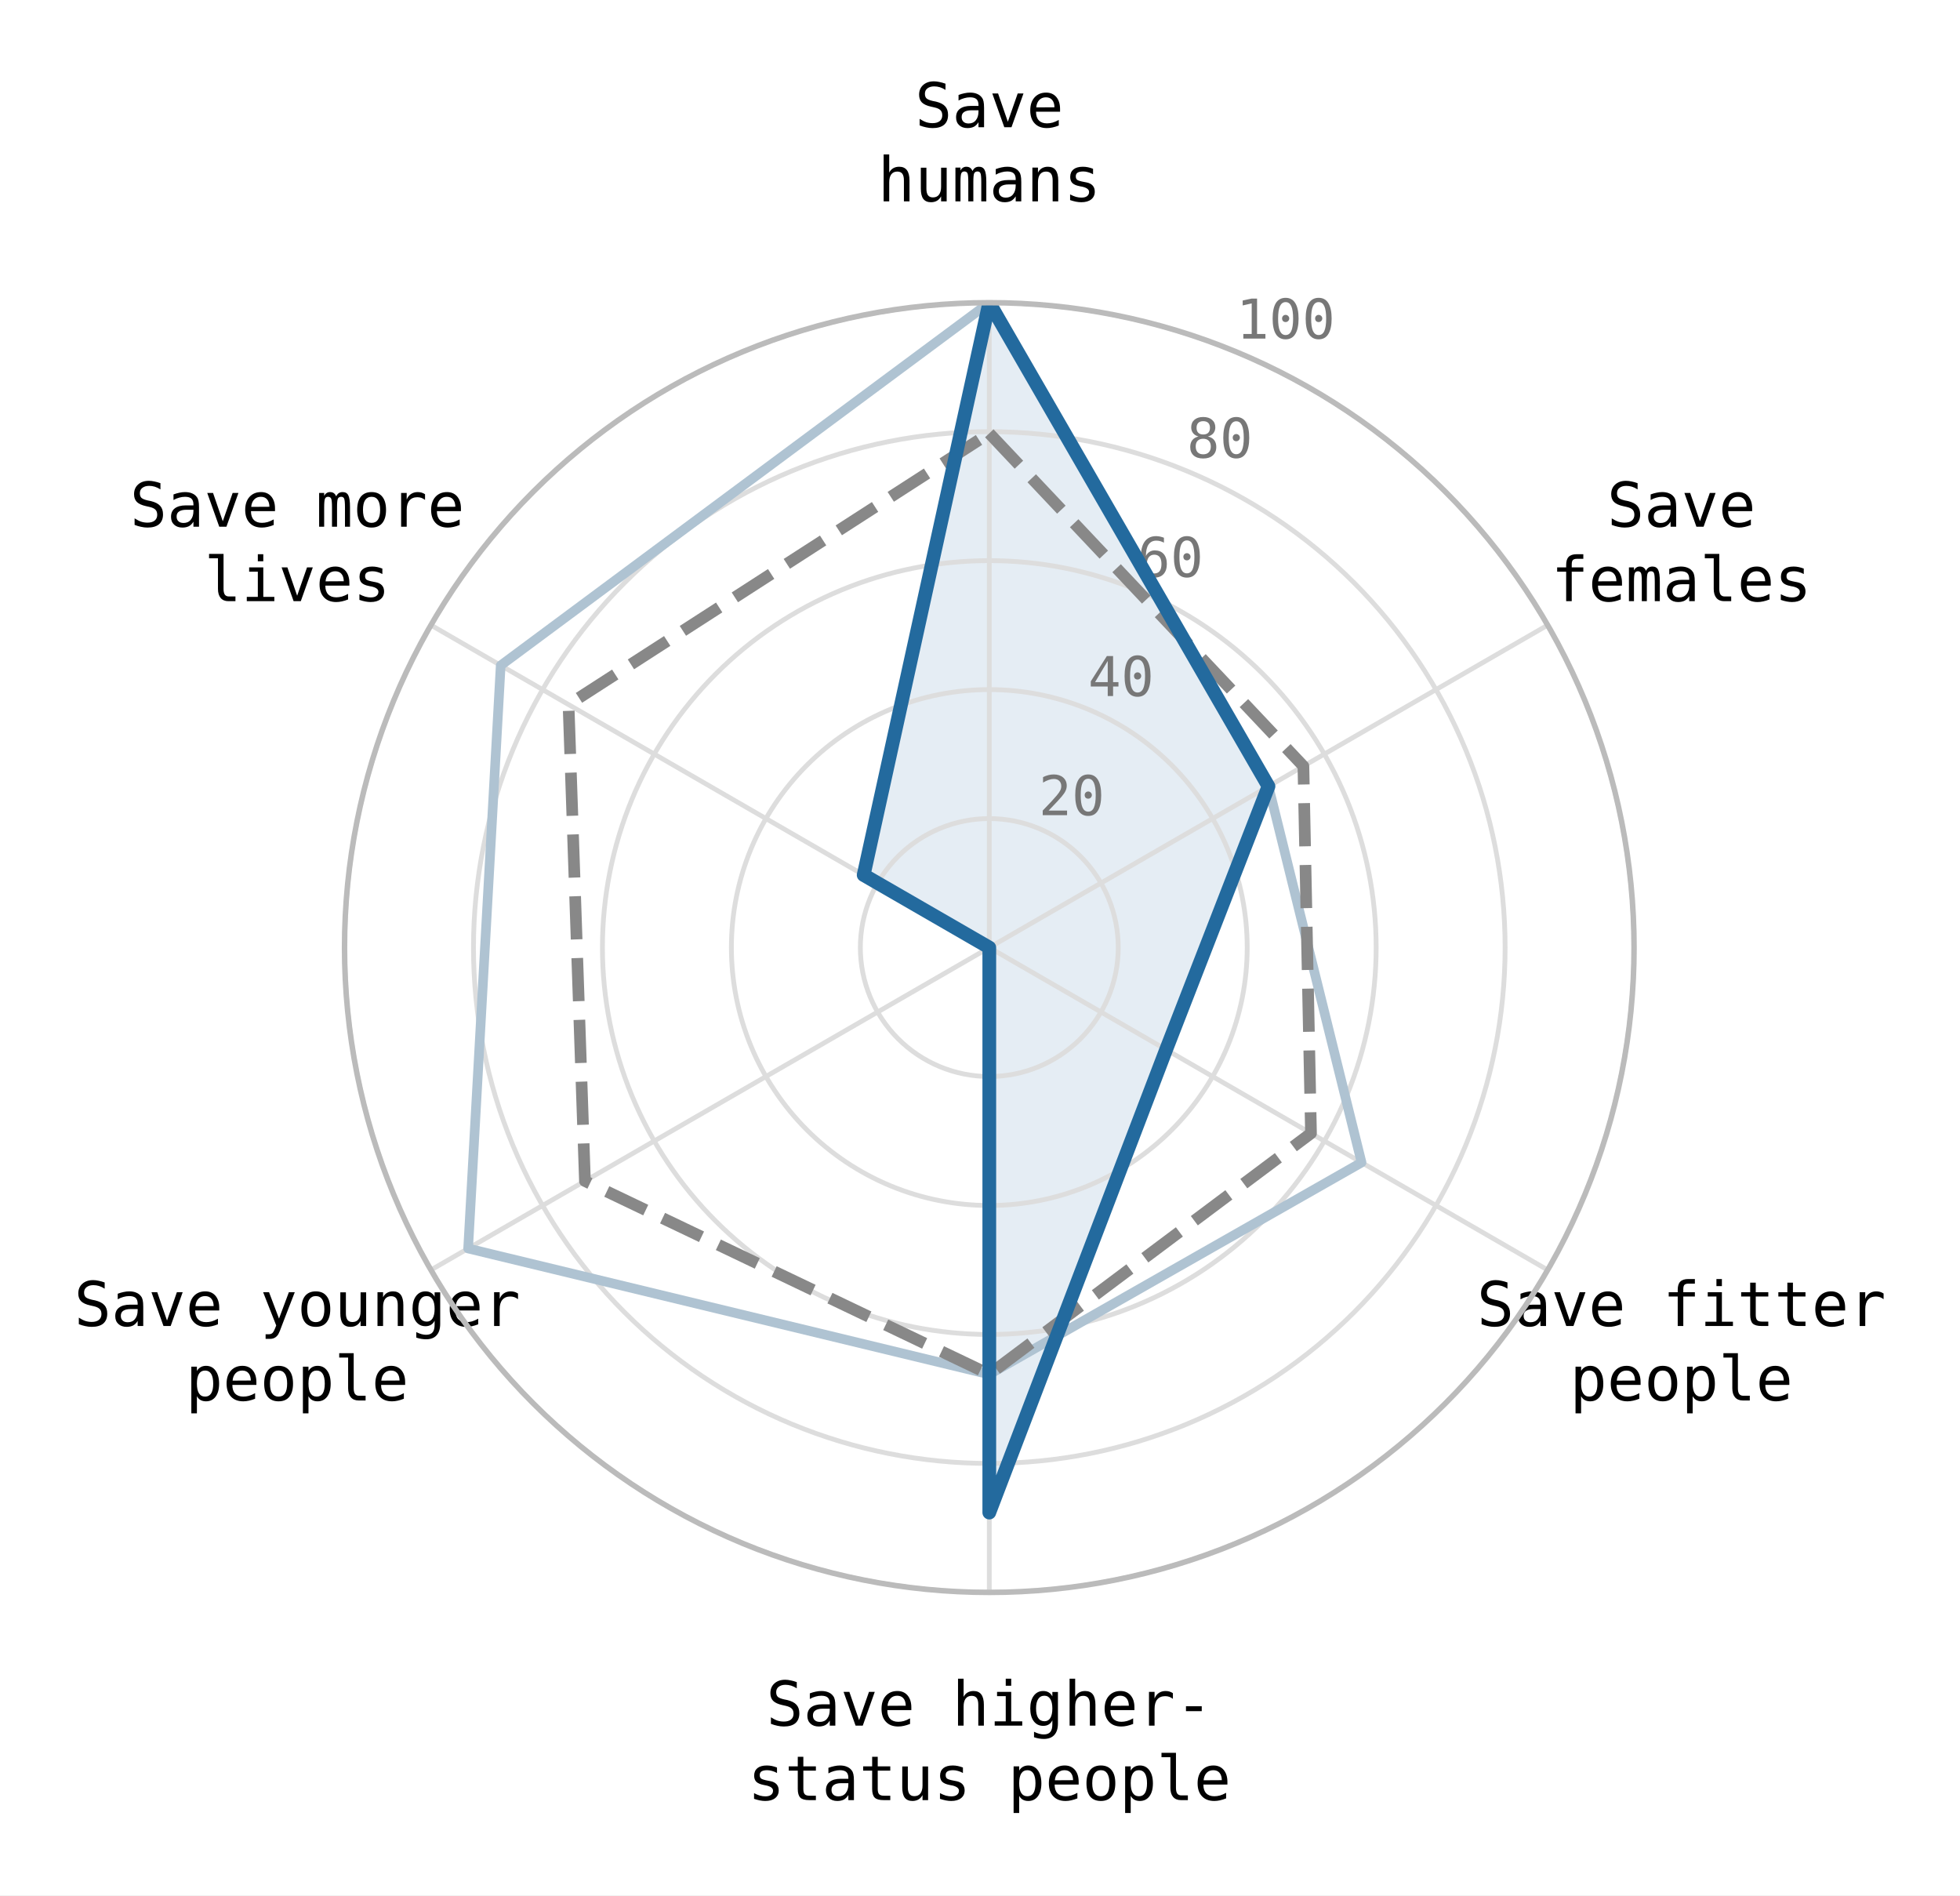
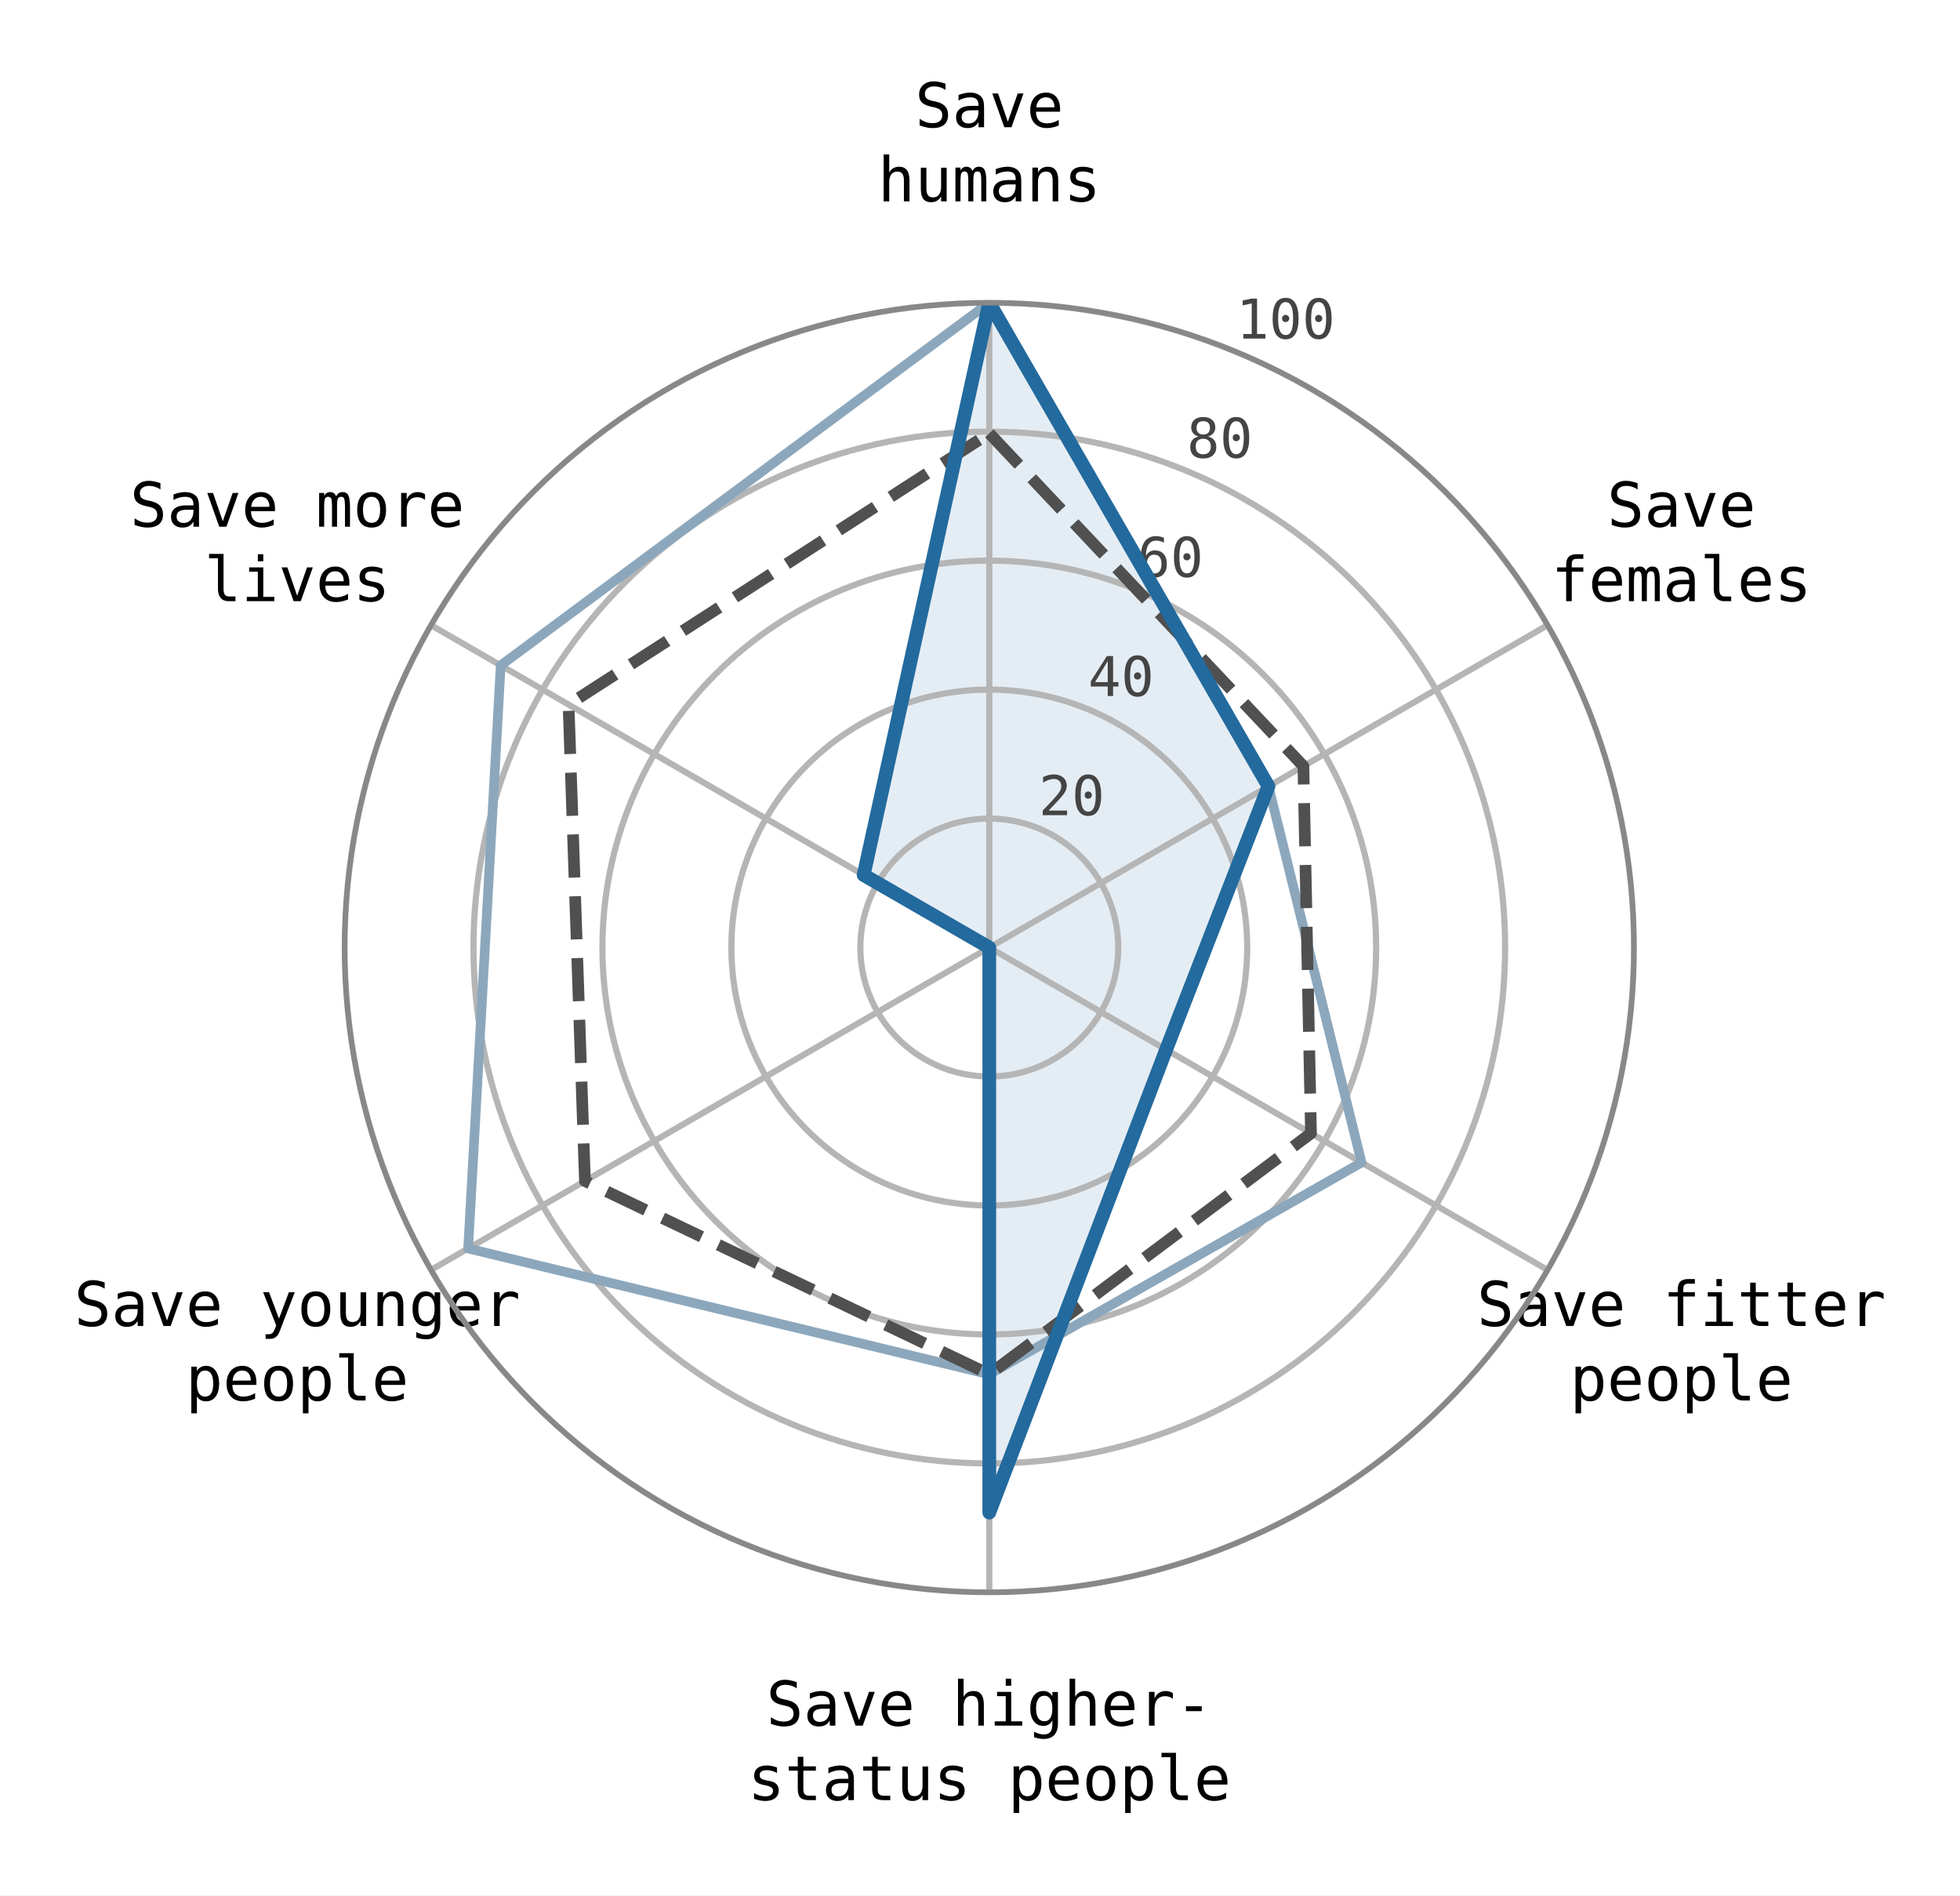
<svg xmlns="http://www.w3.org/2000/svg" width="285.625pt" height="276.148pt" viewBox="0 0 285.625 276.148" version="1.1">
  <defs>
    <style type="text/css">*{stroke-linejoin: round; stroke-linecap: butt}</style>
  </defs>
  <g id="figure_1">
    <g id="patch_1">
      <path d="M 0 276.148  L 285.625 276.148  L 285.625 0  L 0 0  z " style="fill: #ffffff" />
    </g>
    <g id="axes_1">
      <g id="patch_2">
        <path d="M 238.127 138.062  C 238.127 125.723 235.697 113.505 230.975 102.105  C 226.253 90.706 219.332 80.347 210.607 71.622  C 201.882 62.898 191.523 55.976 180.124 51.254  C 168.724 46.533 156.506 44.102 144.167 44.102  C 131.828 44.102 119.61 46.533 108.21 51.254  C 96.811 55.976 86.452 62.898 77.727 71.622  C 69.002 80.347 62.081 90.706 57.359 102.105  C 52.637 113.505 50.207 125.723 50.207 138.062  C 50.207 150.401 52.637 162.62 57.359 174.019  C 62.081 185.419 69.002 195.777 77.727 204.502  C 86.452 213.227 96.811 220.148 108.21 224.87  C 119.61 229.592 131.828 232.022 144.167 232.022  C 156.506 232.022 168.724 229.592 180.124 224.87  C 191.523 220.148 201.882 213.227 210.607 204.502  C 219.332 195.777 226.253 185.419 230.975 174.019  C 235.697 162.62 238.127 150.401 238.127 138.062  M 144.167 138.062  C 144.167 138.062 144.167 138.062 144.167 138.062  C 144.167 138.062 144.167 138.062 144.167 138.062  C 144.167 138.062 144.167 138.062 144.167 138.062  C 144.167 138.062 144.167 138.062 144.167 138.062  C 144.167 138.062 144.167 138.062 144.167 138.062  C 144.167 138.062 144.167 138.062 144.167 138.062  C 144.167 138.062 144.167 138.062 144.167 138.062  C 144.167 138.062 144.167 138.062 144.167 138.062  C 144.167 138.062 144.167 138.062 144.167 138.062  C 144.167 138.062 144.167 138.062 144.167 138.062  C 144.167 138.062 144.167 138.062 144.167 138.062  C 144.167 138.062 144.167 138.062 144.167 138.062  C 144.167 138.062 144.167 138.062 144.167 138.062  C 144.167 138.062 144.167 138.062 144.167 138.062  C 144.167 138.062 144.167 138.062 144.167 138.062  C 144.167 138.062 144.167 138.062 144.167 138.062  z " style="fill: #ffffff" />
      </g>
      <g id="patch_3">
        <path d="M 144.167 44.102  L 184.853 114.572  L 169.935 152.939  L 144.167 220.389  L 144.167 138.062  L 125.858 127.492  z " clip-path="url(#p3c3157987c)" style="fill: #236a9e; opacity: 0.12; stroke: #236a9e; stroke-linejoin: miter" />
      </g>
      <g id="matplotlib.axis_1">
        <g id="xtick_1">
          <g id="line2d_1">
-             <path d="M 144.167 138.062  L 144.167 44.102  " clip-path="url(#p3c3157987c)" style="fill: none; stroke: #dddddd; stroke-width: 0.7; stroke-linecap: square" />
+             <path d="M 144.167 138.062  L 144.167 44.102  " clip-path="url(#p3c3157987c)" style="fill: none; stroke: #b5b5b5; stroke-width: 0.9; stroke-linecap: square" />
          </g>
          <g id="text_1">
            <text style="font-size: 9px; font-family: Menlo, Consolas, monospace" transform="translate(133.3304 18.53877)">Save</text>
            <text style="font-size: 9px; font-family: Menlo, Consolas, monospace" transform="translate(127.9122 29.34123)">humans</text>
          </g>
        </g>
        <g id="xtick_2">
          <g id="line2d_2">
-             <path d="M 144.167 138.062  L 225.539 91.082  " clip-path="url(#p3c3157987c)" style="fill: none; stroke: #dddddd; stroke-width: 0.7; stroke-linecap: square" />
+             <path d="M 144.167 138.062  L 225.539 91.082  " clip-path="url(#p3c3157987c)" style="fill: none; stroke: #b5b5b5; stroke-width: 0.9; stroke-linecap: square" />
          </g>
          <g id="text_2">
            <text style="font-size: 9px; font-family: Menlo, Consolas, monospace" transform="translate(234.1878 76.74486)">Save</text>
            <text style="font-size: 9px; font-family: Menlo, Consolas, monospace" transform="translate(226.0603 87.59514)">females</text>
          </g>
        </g>
        <g id="xtick_3">
          <g id="line2d_3">
-             <path d="M 144.167 138.062  L 225.539 185.042  " clip-path="url(#p3c3157987c)" style="fill: none; stroke: #dddddd; stroke-width: 0.7; stroke-linecap: square" />
+             <path d="M 144.167 138.062  L 225.539 185.042  " clip-path="url(#p3c3157987c)" style="fill: none; stroke: #b5b5b5; stroke-width: 0.9; stroke-linecap: square" />
          </g>
          <g id="text_3">
            <text style="font-size: 9px; font-family: Menlo, Consolas, monospace" transform="translate(215.2238 193.2052)">Save fitter</text>
            <text style="font-size: 9px; font-family: Menlo, Consolas, monospace" transform="translate(228.7695 204.0555)">people</text>
          </g>
        </g>
        <g id="xtick_4">
          <g id="line2d_4">
-             <path d="M 144.167 138.062  L 144.167 232.022  " clip-path="url(#p3c3157987c)" style="fill: none; stroke: #dddddd; stroke-width: 0.7; stroke-linecap: square" />
+             <path d="M 144.167 138.062  L 144.167 232.022  " clip-path="url(#p3c3157987c)" style="fill: none; stroke: #b5b5b5; stroke-width: 0.9; stroke-linecap: square" />
          </g>
          <g id="text_4">
            <text style="font-size: 9px; font-family: Menlo, Consolas, monospace" transform="translate(111.6573 251.4352)">Save higher-</text>
            <text style="font-size: 9px; font-family: Menlo, Consolas, monospace" transform="translate(108.9482 262.2855)">status people</text>
          </g>
        </g>
        <g id="xtick_5">
          <g id="line2d_5">
-             <path d="M 144.167 138.062  L 62.795 185.042  " clip-path="url(#p3c3157987c)" style="fill: none; stroke: #dddddd; stroke-width: 0.7; stroke-linecap: square" />
+             <path d="M 144.167 138.062  L 62.795 185.042  " clip-path="url(#p3c3157987c)" style="fill: none; stroke: #b5b5b5; stroke-width: 0.9; stroke-linecap: square" />
          </g>
          <g id="text_5">
            <text style="font-size: 9px; font-family: Menlo, Consolas, monospace" transform="translate(10.8 193.2049)">Save younger</text>
            <text style="font-size: 9px; font-family: Menlo, Consolas, monospace" transform="translate(27.05484 204.0551)">people</text>
          </g>
        </g>
        <g id="xtick_6">
          <g id="line2d_6">
-             <path d="M 144.167 138.062  L 62.795 91.082  " clip-path="url(#p3c3157987c)" style="fill: none; stroke: #dddddd; stroke-width: 0.7; stroke-linecap: square" />
+             <path d="M 144.167 138.062  L 62.795 91.082  " clip-path="url(#p3c3157987c)" style="fill: none; stroke: #b5b5b5; stroke-width: 0.9; stroke-linecap: square" />
          </g>
          <g id="text_6">
            <text style="font-size: 9px; font-family: Menlo, Consolas, monospace" transform="translate(18.92742 76.74486)">Save more</text>
            <text style="font-size: 9px; font-family: Menlo, Consolas, monospace" transform="translate(29.76398 87.59514)">lives</text>
          </g>
        </g>
      </g>
      <g id="matplotlib.axis_2">
        <g id="ytick_1">
          <g id="line2d_7">
-             <path d="M 144.167 119.27  C 146.635 119.27 149.078 119.756 151.358 120.701  C 153.638 121.645 155.71 123.029 157.455 124.774  C 159.2 126.519 160.584 128.591 161.529 130.871  C 162.473 133.151 162.959 135.594 162.959 138.062  C 162.959 140.53 162.473 142.974 161.529 145.253  C 160.584 147.533 159.2 149.605 157.455 151.35  C 155.71 153.095 153.638 154.479 151.358 155.424  C 149.078 156.368 146.635 156.854 144.167 156.854  C 141.699 156.854 139.256 156.368 136.976 155.424  C 134.696 154.479 132.624 153.095 130.879 151.35  C 129.134 149.605 127.75 147.533 126.805 145.253  C 125.861 142.974 125.375 140.53 125.375 138.062  C 125.375 135.594 125.861 133.151 126.805 130.871  C 127.75 128.591 129.134 126.519 130.879 124.774  C 132.624 123.029 134.696 121.645 136.976 120.701  C 139.256 119.756 141.699 119.27 144.167 119.27  " clip-path="url(#p3c3157987c)" style="fill: none; stroke: #dddddd; stroke-width: 0.7; stroke-linecap: square" />
+             <path d="M 144.167 119.27  C 146.635 119.27 149.078 119.756 151.358 120.701  C 153.638 121.645 155.71 123.029 157.455 124.774  C 159.2 126.519 160.584 128.591 161.529 130.871  C 162.473 133.151 162.959 135.594 162.959 138.062  C 162.959 140.53 162.473 142.974 161.529 145.253  C 160.584 147.533 159.2 149.605 157.455 151.35  C 155.71 153.095 153.638 154.479 151.358 155.424  C 149.078 156.368 146.635 156.854 144.167 156.854  C 141.699 156.854 139.256 156.368 136.976 155.424  C 134.696 154.479 132.624 153.095 130.879 151.35  C 129.134 149.605 127.75 147.533 126.805 145.253  C 125.861 142.974 125.375 140.53 125.375 138.062  C 125.375 135.594 125.861 133.151 126.805 130.871  C 127.75 128.591 129.134 126.519 130.879 124.774  C 132.624 123.029 134.696 121.645 136.976 120.701  C 139.256 119.756 141.699 119.27 144.167 119.27  " clip-path="url(#p3c3157987c)" style="fill: none; stroke: #b5b5b5; stroke-width: 0.9; stroke-linecap: square" />
          </g>
          <g id="text_7">
-             <text style="font-size: 8px; font-family: Menlo, Consolas, monospace; text-anchor: start; fill: #777777" x="151.358" y="118.779" transform="rotate(-0 151.3584 118.7787)">20</text>
+             <text style="font-size: 8px; font-family: Menlo, Consolas, monospace; text-anchor: start; fill: #444444" x="151.358" y="118.779" transform="rotate(-0 151.3584 118.7787)">20</text>
          </g>
        </g>
        <g id="ytick_2">
          <g id="line2d_8">
-             <path d="M 144.167 100.478  C 149.102 100.478 153.99 101.45 158.55 103.339  C 163.11 105.228 167.253 107.996 170.743 111.486  C 174.233 114.976 177.001 119.12 178.89 123.679  C 180.779 128.239 181.751 133.127 181.751 138.062  C 181.751 142.998 180.779 147.885 178.89 152.445  C 177.001 157.005 174.233 161.148 170.743 164.638  C 167.253 168.128 163.11 170.896 158.55 172.785  C 153.99 174.674 149.102 175.646 144.167 175.646  C 139.232 175.646 134.344 174.674 129.784 172.785  C 125.224 170.896 121.081 168.128 117.591 164.638  C 114.101 161.148 111.333 157.005 109.444 152.445  C 107.555 147.885 106.583 142.998 106.583 138.062  C 106.583 133.127 107.555 128.239 109.444 123.679  C 111.333 119.12 114.101 114.976 117.591 111.486  C 121.081 107.996 125.224 105.228 129.784 103.339  C 134.344 101.45 139.232 100.478 144.167 100.478  " clip-path="url(#p3c3157987c)" style="fill: none; stroke: #dddddd; stroke-width: 0.7; stroke-linecap: square" />
+             <path d="M 144.167 100.478  C 149.102 100.478 153.99 101.45 158.55 103.339  C 163.11 105.228 167.253 107.996 170.743 111.486  C 174.233 114.976 177.001 119.12 178.89 123.679  C 180.779 128.239 181.751 133.127 181.751 138.062  C 181.751 142.998 180.779 147.885 178.89 152.445  C 177.001 157.005 174.233 161.148 170.743 164.638  C 167.253 168.128 163.11 170.896 158.55 172.785  C 153.99 174.674 149.102 175.646 144.167 175.646  C 139.232 175.646 134.344 174.674 129.784 172.785  C 125.224 170.896 121.081 168.128 117.591 164.638  C 114.101 161.148 111.333 157.005 109.444 152.445  C 107.555 147.885 106.583 142.998 106.583 138.062  C 106.583 133.127 107.555 128.239 109.444 123.679  C 111.333 119.12 114.101 114.976 117.591 111.486  C 121.081 107.996 125.224 105.228 129.784 103.339  C 134.344 101.45 139.232 100.478 144.167 100.478  " clip-path="url(#p3c3157987c)" style="fill: none; stroke: #b5b5b5; stroke-width: 0.9; stroke-linecap: square" />
          </g>
          <g id="text_8">
-             <text style="font-size: 8px; font-family: Menlo, Consolas, monospace; text-anchor: start; fill: #777777" x="158.55" y="101.417" transform="rotate(-0 158.5498 101.4171)">40</text>
+             <text style="font-size: 8px; font-family: Menlo, Consolas, monospace; text-anchor: start; fill: #444444" x="158.55" y="101.417" transform="rotate(-0 158.5498 101.4171)">40</text>
          </g>
        </g>
        <g id="ytick_3">
          <g id="line2d_9">
-             <path d="M 144.167 81.686  C 151.57 81.686 158.901 83.144 165.741 85.977  C 172.581 88.811 178.796 92.963 184.031 98.198  C 189.266 103.433 193.419 109.648 196.252 116.488  C 199.085 123.328 200.543 130.659 200.543 138.062  C 200.543 145.465 199.085 152.797 196.252 159.636  C 193.419 166.476 189.266 172.691 184.031 177.926  C 178.796 183.161 172.581 187.314 165.741 190.147  C 158.901 192.98 151.57 194.438 144.167 194.438  C 136.764 194.438 129.433 192.98 122.593 190.147  C 115.753 187.314 109.538 183.161 104.303 177.926  C 99.068 172.691 94.915 166.476 92.082 159.636  C 89.249 152.797 87.791 145.465 87.791 138.062  C 87.791 130.659 89.249 123.328 92.082 116.488  C 94.915 109.648 99.068 103.433 104.303 98.198  C 109.538 92.963 115.753 88.811 122.593 85.977  C 129.433 83.144 136.764 81.686 144.167 81.686  " clip-path="url(#p3c3157987c)" style="fill: none; stroke: #dddddd; stroke-width: 0.7; stroke-linecap: square" />
+             <path d="M 144.167 81.686  C 151.57 81.686 158.901 83.144 165.741 85.977  C 172.581 88.811 178.796 92.963 184.031 98.198  C 189.266 103.433 193.419 109.648 196.252 116.488  C 199.085 123.328 200.543 130.659 200.543 138.062  C 200.543 145.465 199.085 152.797 196.252 159.636  C 193.419 166.476 189.266 172.691 184.031 177.926  C 178.796 183.161 172.581 187.314 165.741 190.147  C 158.901 192.98 151.57 194.438 144.167 194.438  C 136.764 194.438 129.433 192.98 122.593 190.147  C 115.753 187.314 109.538 183.161 104.303 177.926  C 99.068 172.691 94.915 166.476 92.082 159.636  C 89.249 152.797 87.791 145.465 87.791 138.062  C 87.791 130.659 89.249 123.328 92.082 116.488  C 94.915 109.648 99.068 103.433 104.303 98.198  C 109.538 92.963 115.753 88.811 122.593 85.977  C 129.433 83.144 136.764 81.686 144.167 81.686  " clip-path="url(#p3c3157987c)" style="fill: none; stroke: #b5b5b5; stroke-width: 0.9; stroke-linecap: square" />
          </g>
          <g id="text_9">
-             <text style="font-size: 8px; font-family: Menlo, Consolas, monospace; text-anchor: start; fill: #777777" x="165.741" y="84.056" transform="rotate(-0 165.7412 84.0556)">60</text>
+             <text style="font-size: 8px; font-family: Menlo, Consolas, monospace; text-anchor: start; fill: #444444" x="165.741" y="84.056" transform="rotate(-0 165.7412 84.0556)">60</text>
          </g>
        </g>
        <g id="ytick_4">
          <g id="line2d_10">
-             <path d="M 144.167 62.894  C 154.038 62.894 163.813 64.838 172.933 68.616  C 182.052 72.393 190.339 77.93 197.319 84.91  C 204.299 91.89 209.836 100.177 213.613 109.297  C 217.391 118.416 219.335 128.191 219.335 138.062  C 219.335 147.933 217.391 157.708 213.613 166.828  C 209.836 175.947 204.299 184.234 197.319 191.214  C 190.339 198.194 182.052 203.731 172.933 207.508  C 163.813 211.286 154.038 213.23 144.167 213.23  C 134.296 213.23 124.521 211.286 115.401 207.508  C 106.282 203.731 97.995 198.194 91.015 191.214  C 84.035 184.234 78.498 175.947 74.721 166.828  C 70.943 157.708 68.999 147.933 68.999 138.062  C 68.999 128.191 70.943 118.416 74.721 109.297  C 78.498 100.177 84.035 91.89 91.015 84.91  C 97.995 77.93 106.282 72.393 115.401 68.616  C 124.521 64.838 134.296 62.894 144.167 62.894  " clip-path="url(#p3c3157987c)" style="fill: none; stroke: #dddddd; stroke-width: 0.7; stroke-linecap: square" />
+             <path d="M 144.167 62.894  C 154.038 62.894 163.813 64.838 172.933 68.616  C 182.052 72.393 190.339 77.93 197.319 84.91  C 204.299 91.89 209.836 100.177 213.613 109.297  C 217.391 118.416 219.335 128.191 219.335 138.062  C 219.335 147.933 217.391 157.708 213.613 166.828  C 209.836 175.947 204.299 184.234 197.319 191.214  C 190.339 198.194 182.052 203.731 172.933 207.508  C 163.813 211.286 154.038 213.23 144.167 213.23  C 134.296 213.23 124.521 211.286 115.401 207.508  C 106.282 203.731 97.995 198.194 91.015 191.214  C 84.035 184.234 78.498 175.947 74.721 166.828  C 70.943 157.708 68.999 147.933 68.999 138.062  C 68.999 128.191 70.943 118.416 74.721 109.297  C 78.498 100.177 84.035 91.89 91.015 84.91  C 97.995 77.93 106.282 72.393 115.401 68.616  C 124.521 64.838 134.296 62.894 144.167 62.894  " clip-path="url(#p3c3157987c)" style="fill: none; stroke: #b5b5b5; stroke-width: 0.9; stroke-linecap: square" />
          </g>
          <g id="text_10">
-             <text style="font-size: 8px; font-family: Menlo, Consolas, monospace; text-anchor: start; fill: #777777" x="172.933" y="66.694" transform="rotate(-0 172.9326 66.69406)">80</text>
+             <text style="font-size: 8px; font-family: Menlo, Consolas, monospace; text-anchor: start; fill: #444444" x="172.933" y="66.694" transform="rotate(-0 172.9326 66.69406)">80</text>
          </g>
        </g>
        <g id="ytick_5">
          <g id="line2d_11">
-             <path d="M 144.167 44.102  C 156.506 44.102 168.724 46.533 180.124 51.254  C 191.523 55.976 201.882 62.898 210.607 71.622  C 219.332 80.347 226.253 90.706 230.975 102.105  C 235.697 113.505 238.127 125.723 238.127 138.062  C 238.127 150.401 235.697 162.62 230.975 174.019  C 226.253 185.419 219.332 195.777 210.607 204.502  C 201.882 213.227 191.523 220.148 180.124 224.87  C 168.724 229.592 156.506 232.022 144.167 232.022  C 131.828 232.022 119.61 229.592 108.21 224.87  C 96.811 220.148 86.452 213.227 77.727 204.502  C 69.002 195.777 62.081 185.419 57.359 174.019  C 52.637 162.62 50.207 150.401 50.207 138.062  C 50.207 125.723 52.637 113.505 57.359 102.105  C 62.081 90.706 69.002 80.347 77.727 71.622  C 86.452 62.898 96.811 55.976 108.21 51.254  C 119.61 46.533 131.828 44.102 144.167 44.102  " clip-path="url(#p3c3157987c)" style="fill: none; stroke: #dddddd; stroke-width: 0.7; stroke-linecap: square" />
+             <path d="M 144.167 44.102  C 156.506 44.102 168.724 46.533 180.124 51.254  C 191.523 55.976 201.882 62.898 210.607 71.622  C 219.332 80.347 226.253 90.706 230.975 102.105  C 235.697 113.505 238.127 125.723 238.127 138.062  C 238.127 150.401 235.697 162.62 230.975 174.019  C 226.253 185.419 219.332 195.777 210.607 204.502  C 201.882 213.227 191.523 220.148 180.124 224.87  C 168.724 229.592 156.506 232.022 144.167 232.022  C 131.828 232.022 119.61 229.592 108.21 224.87  C 96.811 220.148 86.452 213.227 77.727 204.502  C 69.002 195.777 62.081 185.419 57.359 174.019  C 52.637 162.62 50.207 150.401 50.207 138.062  C 50.207 125.723 52.637 113.505 57.359 102.105  C 62.081 90.706 69.002 80.347 77.727 71.622  C 86.452 62.898 96.811 55.976 108.21 51.254  C 119.61 46.533 131.828 44.102 144.167 44.102  " clip-path="url(#p3c3157987c)" style="fill: none; stroke: #b5b5b5; stroke-width: 0.9; stroke-linecap: square" />
          </g>
          <g id="text_11">
-             <text style="font-size: 8px; font-family: Menlo, Consolas, monospace; text-anchor: start; fill: #777777" x="180.124" y="49.333" transform="rotate(-0 180.1239 49.33251)">100</text>
+             <text style="font-size: 8px; font-family: Menlo, Consolas, monospace; text-anchor: start; fill: #444444" x="180.124" y="49.333" transform="rotate(-0 180.1239 49.33251)">100</text>
          </g>
        </g>
      </g>
      <g id="line2d_12">
-         <path d="M 144.167 44.102  L 184.853 114.572  L 198.415 169.382  L 144.167 200.255  L 68.22 181.91  L 72.967 96.955  L 144.167 44.102  " clip-path="url(#p3c3157987c)" style="fill: none; stroke: #afc3d2; stroke-width: 1.4; stroke-linecap: square" />
+         <path d="M 144.167 44.102  L 184.853 114.572  L 198.415 169.382  L 144.167 200.255  L 68.22 181.91  L 72.967 96.955  L 144.167 44.102  " clip-path="url(#p3c3157987c)" style="fill: none; stroke: #8ca7bc; stroke-width: 1.4; stroke-linecap: square" />
      </g>
      <g id="line2d_13">
-         <path d="M 144.167 63.134  L 189.942 111.634  L 191.048 165.129  L 144.167 200.243  L 85.241 172.083  L 82.851 102.661  L 144.167 63.134  " clip-path="url(#p3c3157987c)" style="fill: none; stroke-dasharray: 6.29,2.72; stroke-dashoffset: 0; stroke: #888888; stroke-width: 1.7" />
+         <path d="M 144.167 63.134  L 189.942 111.634  L 191.048 165.129  L 144.167 200.243  L 85.241 172.083  L 82.851 102.661  L 144.167 63.134  " clip-path="url(#p3c3157987c)" style="fill: none; stroke-dasharray: 6.29,2.72; stroke-dashoffset: 0; stroke: #505050; stroke-width: 1.7" />
      </g>
      <g id="line2d_14">
        <path d="M 144.167 44.102  L 184.853 114.572  L 169.935 152.939  L 144.167 220.389  L 144.167 138.062  L 125.858 127.492  L 144.167 44.102  " clip-path="url(#p3c3157987c)" style="fill: none; stroke: #236a9e; stroke-width: 2; stroke-linecap: square" />
      </g>
      <g id="patch_4">
-         <path d="M 144.167 44.102  C 131.828 44.102 119.61 46.533 108.21 51.254  C 96.811 55.976 86.452 62.898 77.727 71.622  C 69.002 80.347 62.081 90.706 57.359 102.105  C 52.637 113.505 50.207 125.723 50.207 138.062  C 50.207 150.401 52.637 162.62 57.359 174.019  C 62.081 185.419 69.002 195.777 77.727 204.502  C 86.452 213.227 96.811 220.148 108.21 224.87  C 119.61 229.592 131.828 232.022 144.167 232.022  C 156.506 232.022 168.724 229.592 180.124 224.87  C 191.523 220.148 201.882 213.227 210.607 204.502  C 219.332 195.777 226.253 185.419 230.975 174.019  C 235.697 162.62 238.127 150.401 238.127 138.062  C 238.127 125.723 235.697 113.505 230.975 102.105  C 226.253 90.706 219.332 80.347 210.607 71.622  C 201.882 62.898 191.523 55.976 180.124 51.254  C 168.724 46.533 156.506 44.102 144.167 44.102  " style="fill: none; stroke: #bbbbbb; stroke-width: 0.8; stroke-linejoin: miter; stroke-linecap: square" />
+         <path d="M 144.167 44.102  C 131.828 44.102 119.61 46.533 108.21 51.254  C 96.811 55.976 86.452 62.898 77.727 71.622  C 69.002 80.347 62.081 90.706 57.359 102.105  C 52.637 113.505 50.207 125.723 50.207 138.062  C 50.207 150.401 52.637 162.62 57.359 174.019  C 62.081 185.419 69.002 195.777 77.727 204.502  C 86.452 213.227 96.811 220.148 108.21 224.87  C 119.61 229.592 131.828 232.022 144.167 232.022  C 156.506 232.022 168.724 229.592 180.124 224.87  C 191.523 220.148 201.882 213.227 210.607 204.502  C 219.332 195.777 226.253 185.419 230.975 174.019  C 235.697 162.62 238.127 150.401 238.127 138.062  C 238.127 125.723 235.697 113.505 230.975 102.105  C 226.253 90.706 219.332 80.347 210.607 71.622  C 201.882 62.898 191.523 55.976 180.124 51.254  C 168.724 46.533 156.506 44.102 144.167 44.102  " style="fill: none; stroke: #888888; stroke-width: 0.8; stroke-linejoin: miter; stroke-linecap: square" />
      </g>
    </g>
  </g>
  <defs>
    <clipPath id="p3c3157987c">
      <path d="M 238.127 138.062  C 238.127 125.723 235.697 113.505 230.975 102.105  C 226.253 90.706 219.332 80.347 210.607 71.622  C 201.882 62.898 191.523 55.976 180.124 51.254  C 168.724 46.533 156.506 44.102 144.167 44.102  C 131.828 44.102 119.61 46.533 108.21 51.254  C 96.811 55.976 86.452 62.898 77.727 71.622  C 69.002 80.347 62.081 90.706 57.359 102.105  C 52.637 113.505 50.207 125.723 50.207 138.062  C 50.207 150.401 52.637 162.62 57.359 174.019  C 62.081 185.419 69.002 195.777 77.727 204.502  C 86.452 213.227 96.811 220.148 108.21 224.87  C 119.61 229.592 131.828 232.022 144.167 232.022  C 156.506 232.022 168.724 229.592 180.124 224.87  C 191.523 220.148 201.882 213.227 210.607 204.502  C 219.332 195.777 226.253 185.419 230.975 174.019  C 235.697 162.62 238.127 150.401 238.127 138.062  M 144.167 138.062  C 144.167 138.062 144.167 138.062 144.167 138.062  C 144.167 138.062 144.167 138.062 144.167 138.062  C 144.167 138.062 144.167 138.062 144.167 138.062  C 144.167 138.062 144.167 138.062 144.167 138.062  C 144.167 138.062 144.167 138.062 144.167 138.062  C 144.167 138.062 144.167 138.062 144.167 138.062  C 144.167 138.062 144.167 138.062 144.167 138.062  C 144.167 138.062 144.167 138.062 144.167 138.062  C 144.167 138.062 144.167 138.062 144.167 138.062  C 144.167 138.062 144.167 138.062 144.167 138.062  C 144.167 138.062 144.167 138.062 144.167 138.062  C 144.167 138.062 144.167 138.062 144.167 138.062  C 144.167 138.062 144.167 138.062 144.167 138.062  C 144.167 138.062 144.167 138.062 144.167 138.062  C 144.167 138.062 144.167 138.062 144.167 138.062  C 144.167 138.062 144.167 138.062 144.167 138.062  z " />
    </clipPath>
  </defs>
</svg>
